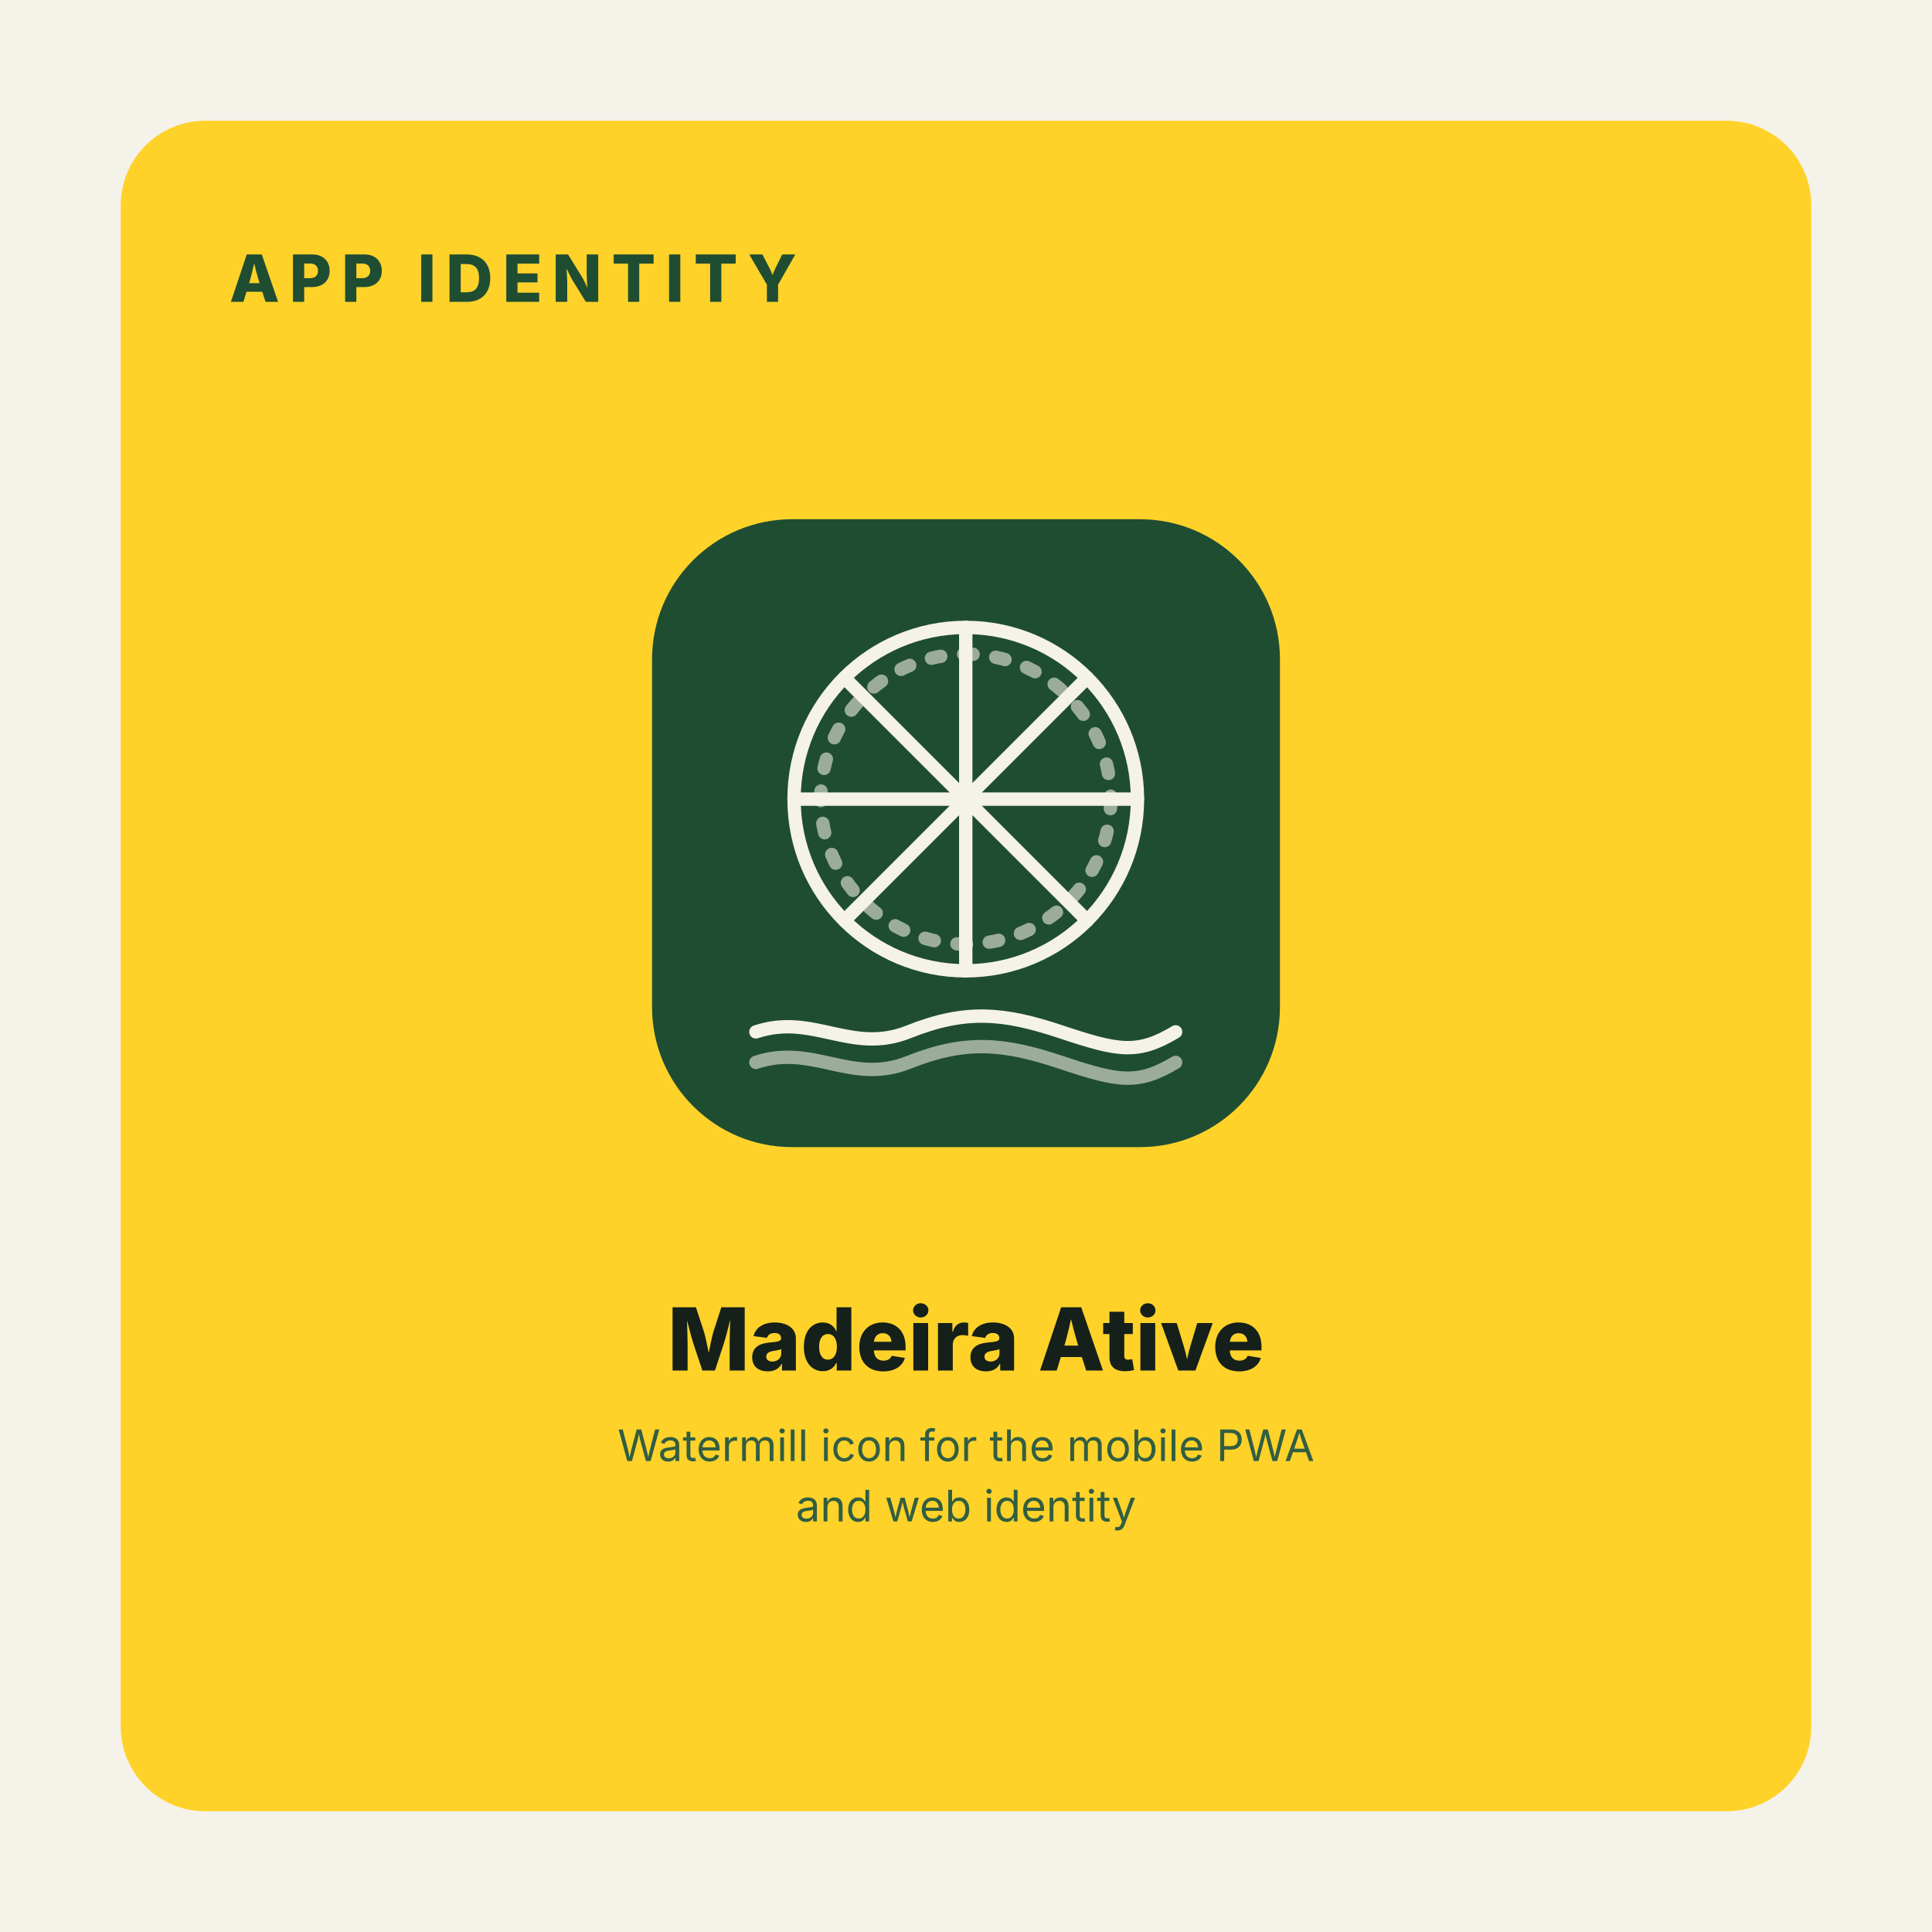
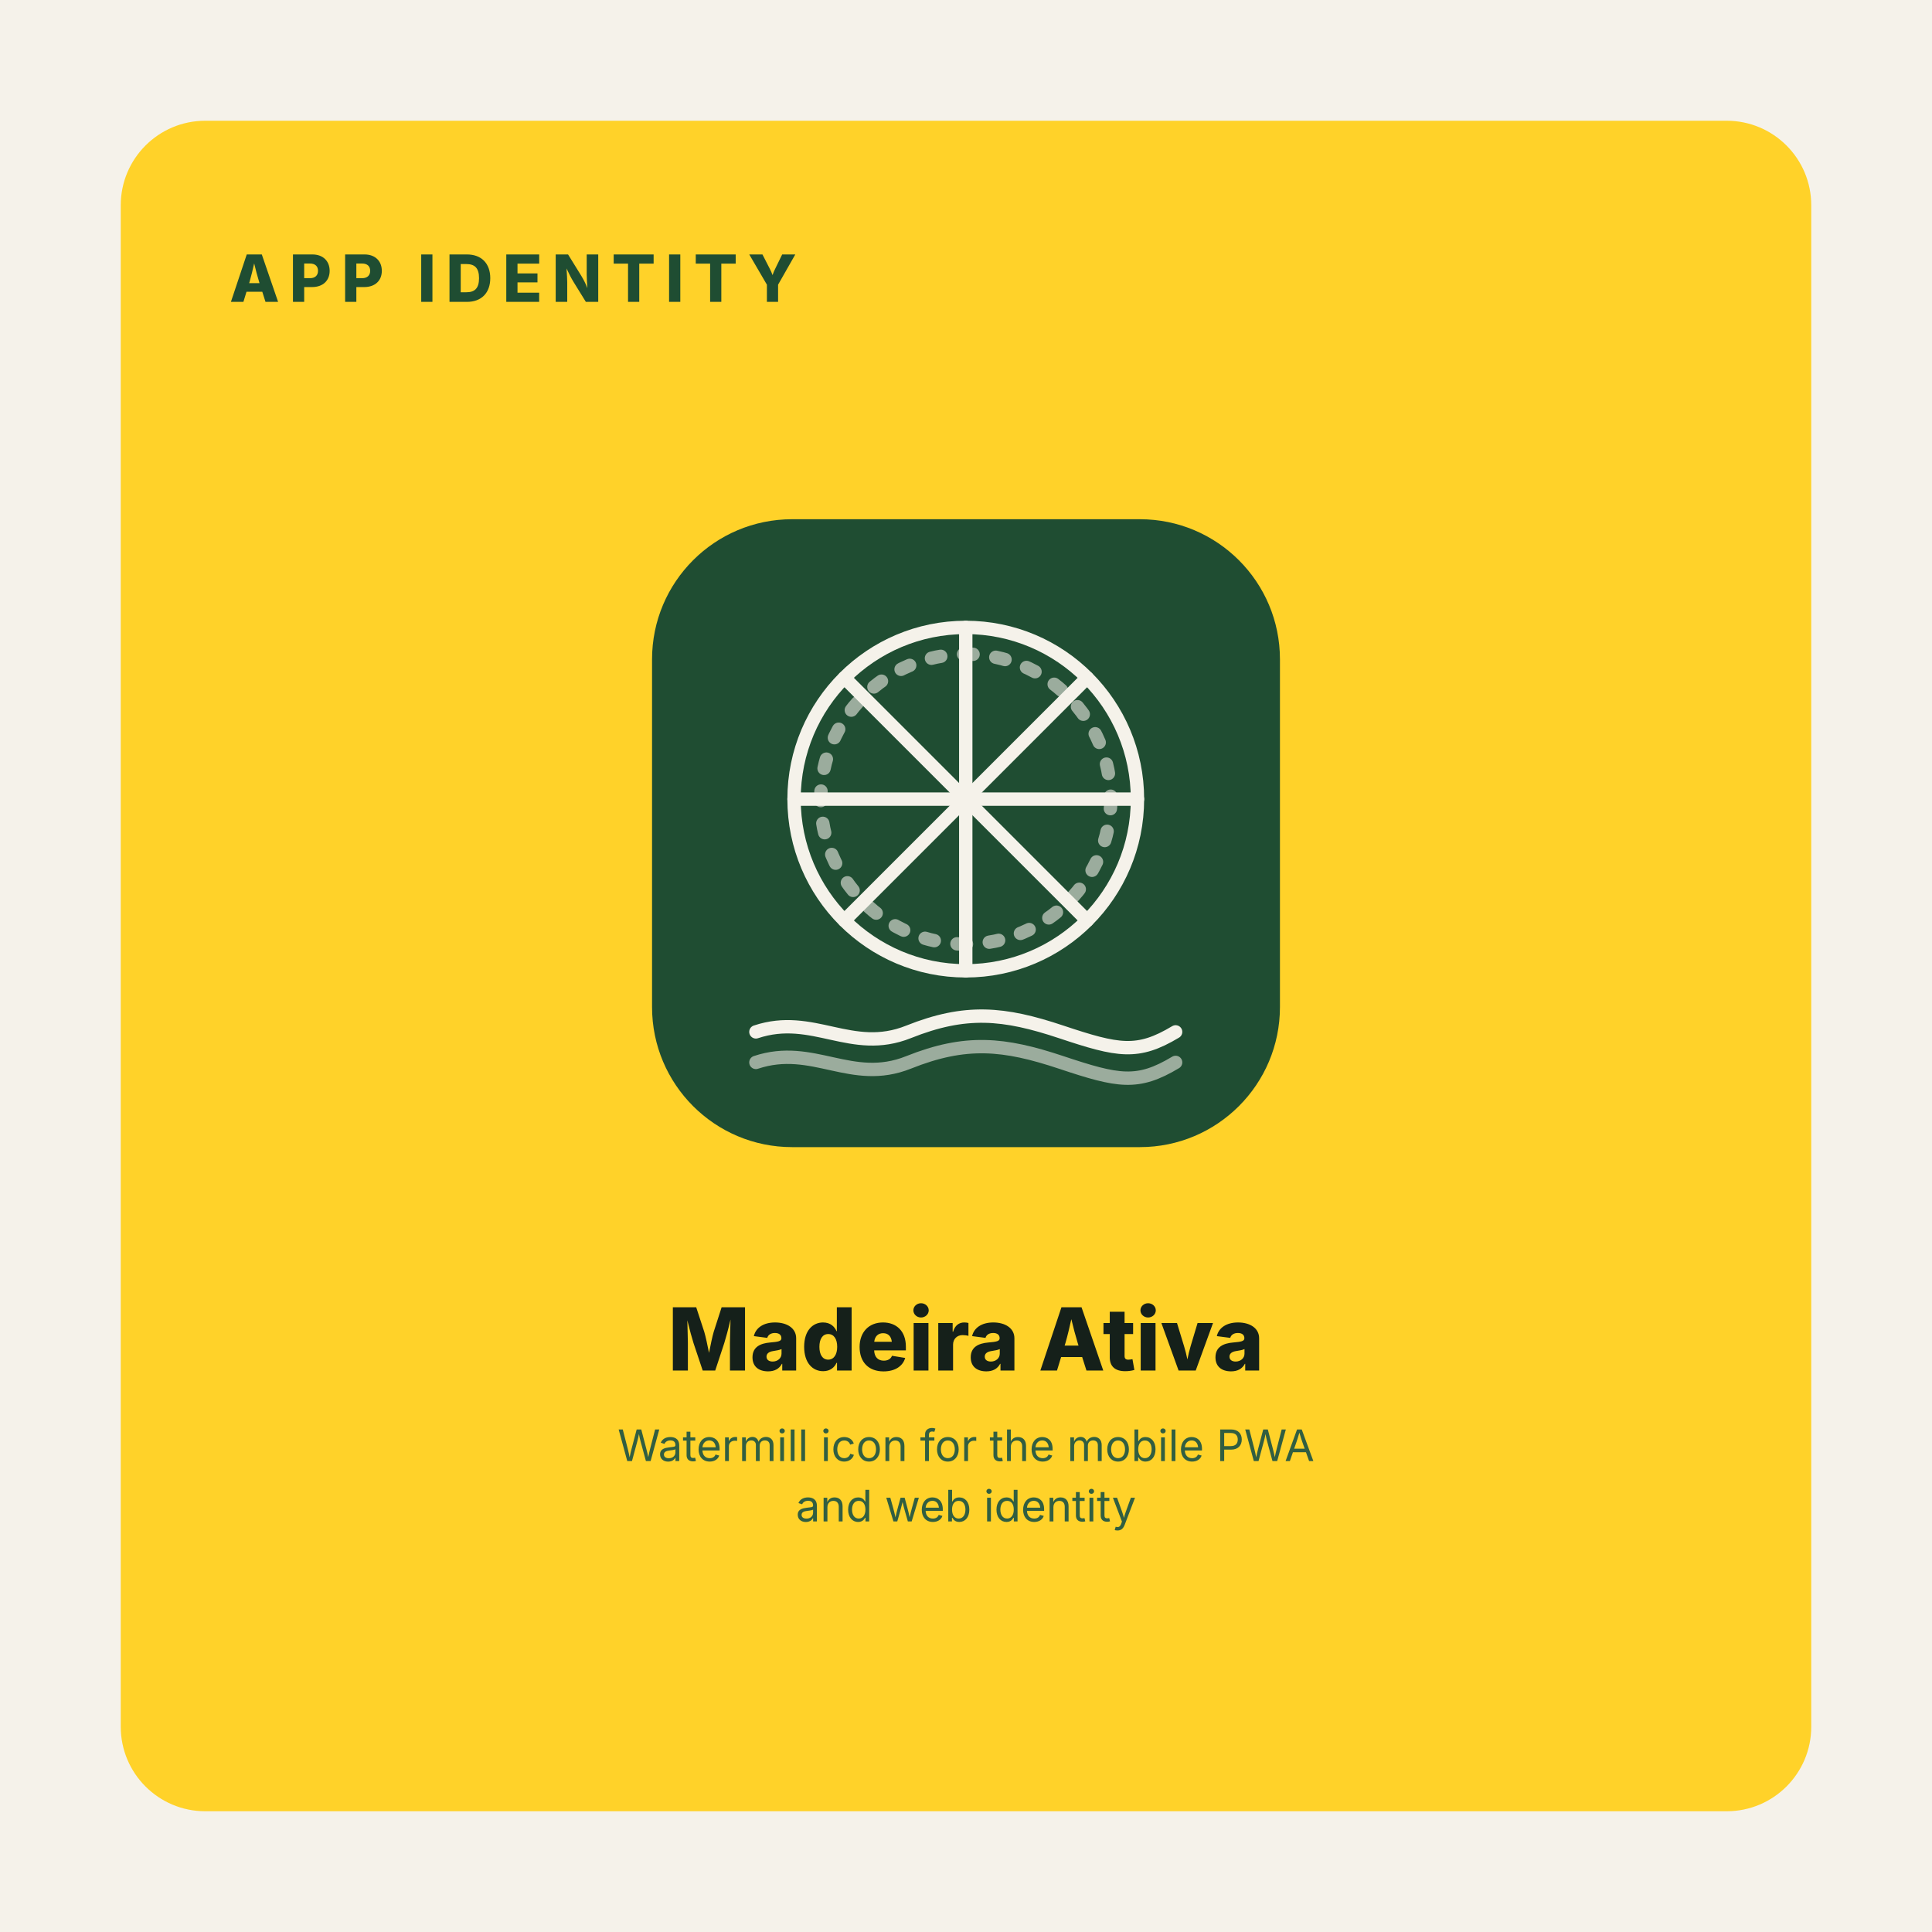
<svg xmlns="http://www.w3.org/2000/svg" width="1600" height="1600" viewBox="0 0 1600 1600">
  <rect width="1600" height="1600" fill="#f5f2ea" />
  <rect x="100" y="100" width="1400" height="1400" rx="70" fill="#ffd229" />
  <text x="190" y="250" fill="#1f4d32" font-family="Inter, Arial, sans-serif" font-size="54" font-weight="800" letter-spacing="8">APP IDENTITY</text>
  <g transform="translate(540 430)">
    <rect width="520" height="520" rx="116" fill="#1f4d32" />
    <g transform="translate(86 58) scale(1.58)" fill="none" stroke="#f5f2ea" stroke-width="7" stroke-linecap="round" stroke-linejoin="round">
      <circle cx="110" cy="110" r="90" />
      <circle cx="110" cy="110" r="76" stroke-dasharray="5 12" stroke-opacity="0.58" />
      <circle cx="110" cy="110" r="7" fill="#f5f2ea" stroke="none" />
      <line x1="20" y1="110" x2="200" y2="110" />
      <line x1="110" y1="20" x2="110" y2="200" />
      <line x1="46.4" y1="46.4" x2="173.6" y2="173.6" />
      <line x1="46.4" y1="173.6" x2="173.6" y2="46.4" />
      <path d="M0 232C30 222 50 244 80 232S130 222 160 232S200 244 220 232" />
      <path d="M0 248C30 238 50 260 80 248S130 238 160 248S200 260 220 248" stroke-opacity="0.58" />
    </g>
  </g>
-   <text x="800" y="1135" text-anchor="middle" fill="#15201a" font-family="Inter, Arial, sans-serif" font-size="72" font-weight="800">Madeira Ative</text>
+   <text x="800" y="1135" text-anchor="middle" fill="#15201a" font-family="Inter, Arial, sans-serif" font-size="72" font-weight="800">Madeira Ativa</text>
  <text x="800" y="1210" text-anchor="middle" fill="#315e41" font-family="Inter, Arial, sans-serif" font-size="36">Watermill icon for the mobile PWA</text>
  <text x="800" y="1260" text-anchor="middle" fill="#315e41" font-family="Inter, Arial, sans-serif" font-size="36">and web identity</text>
</svg>
